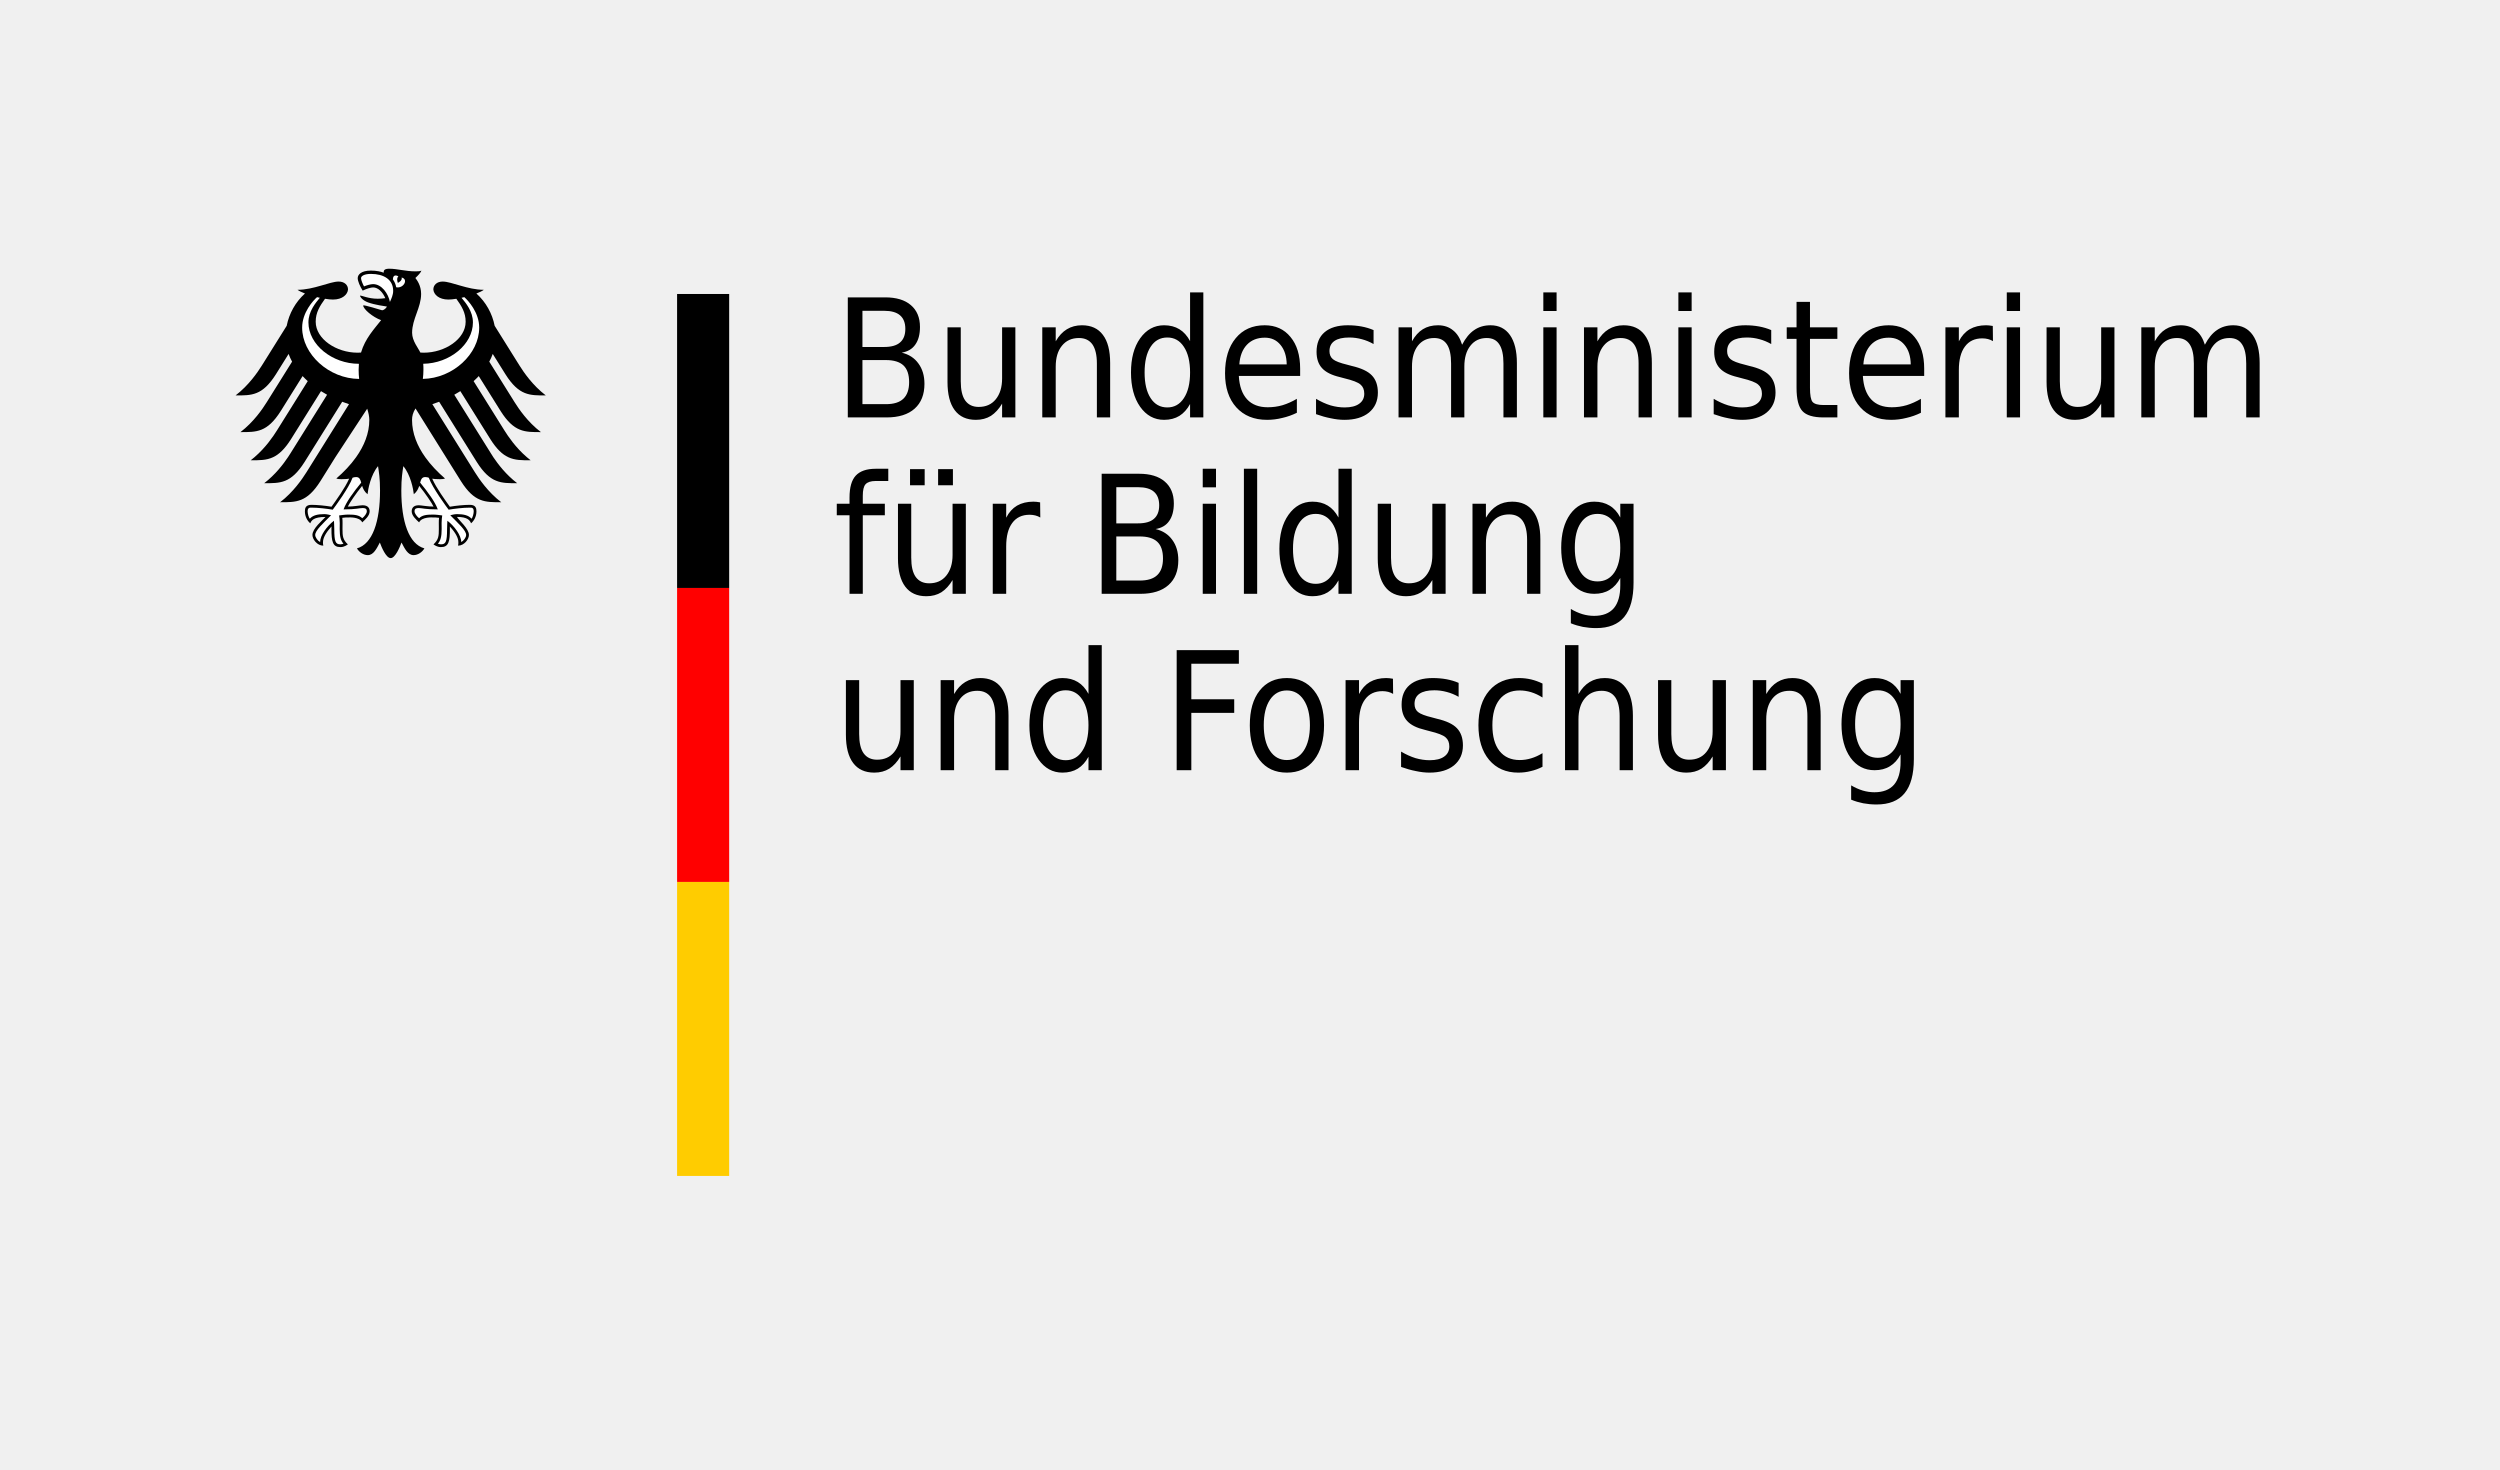
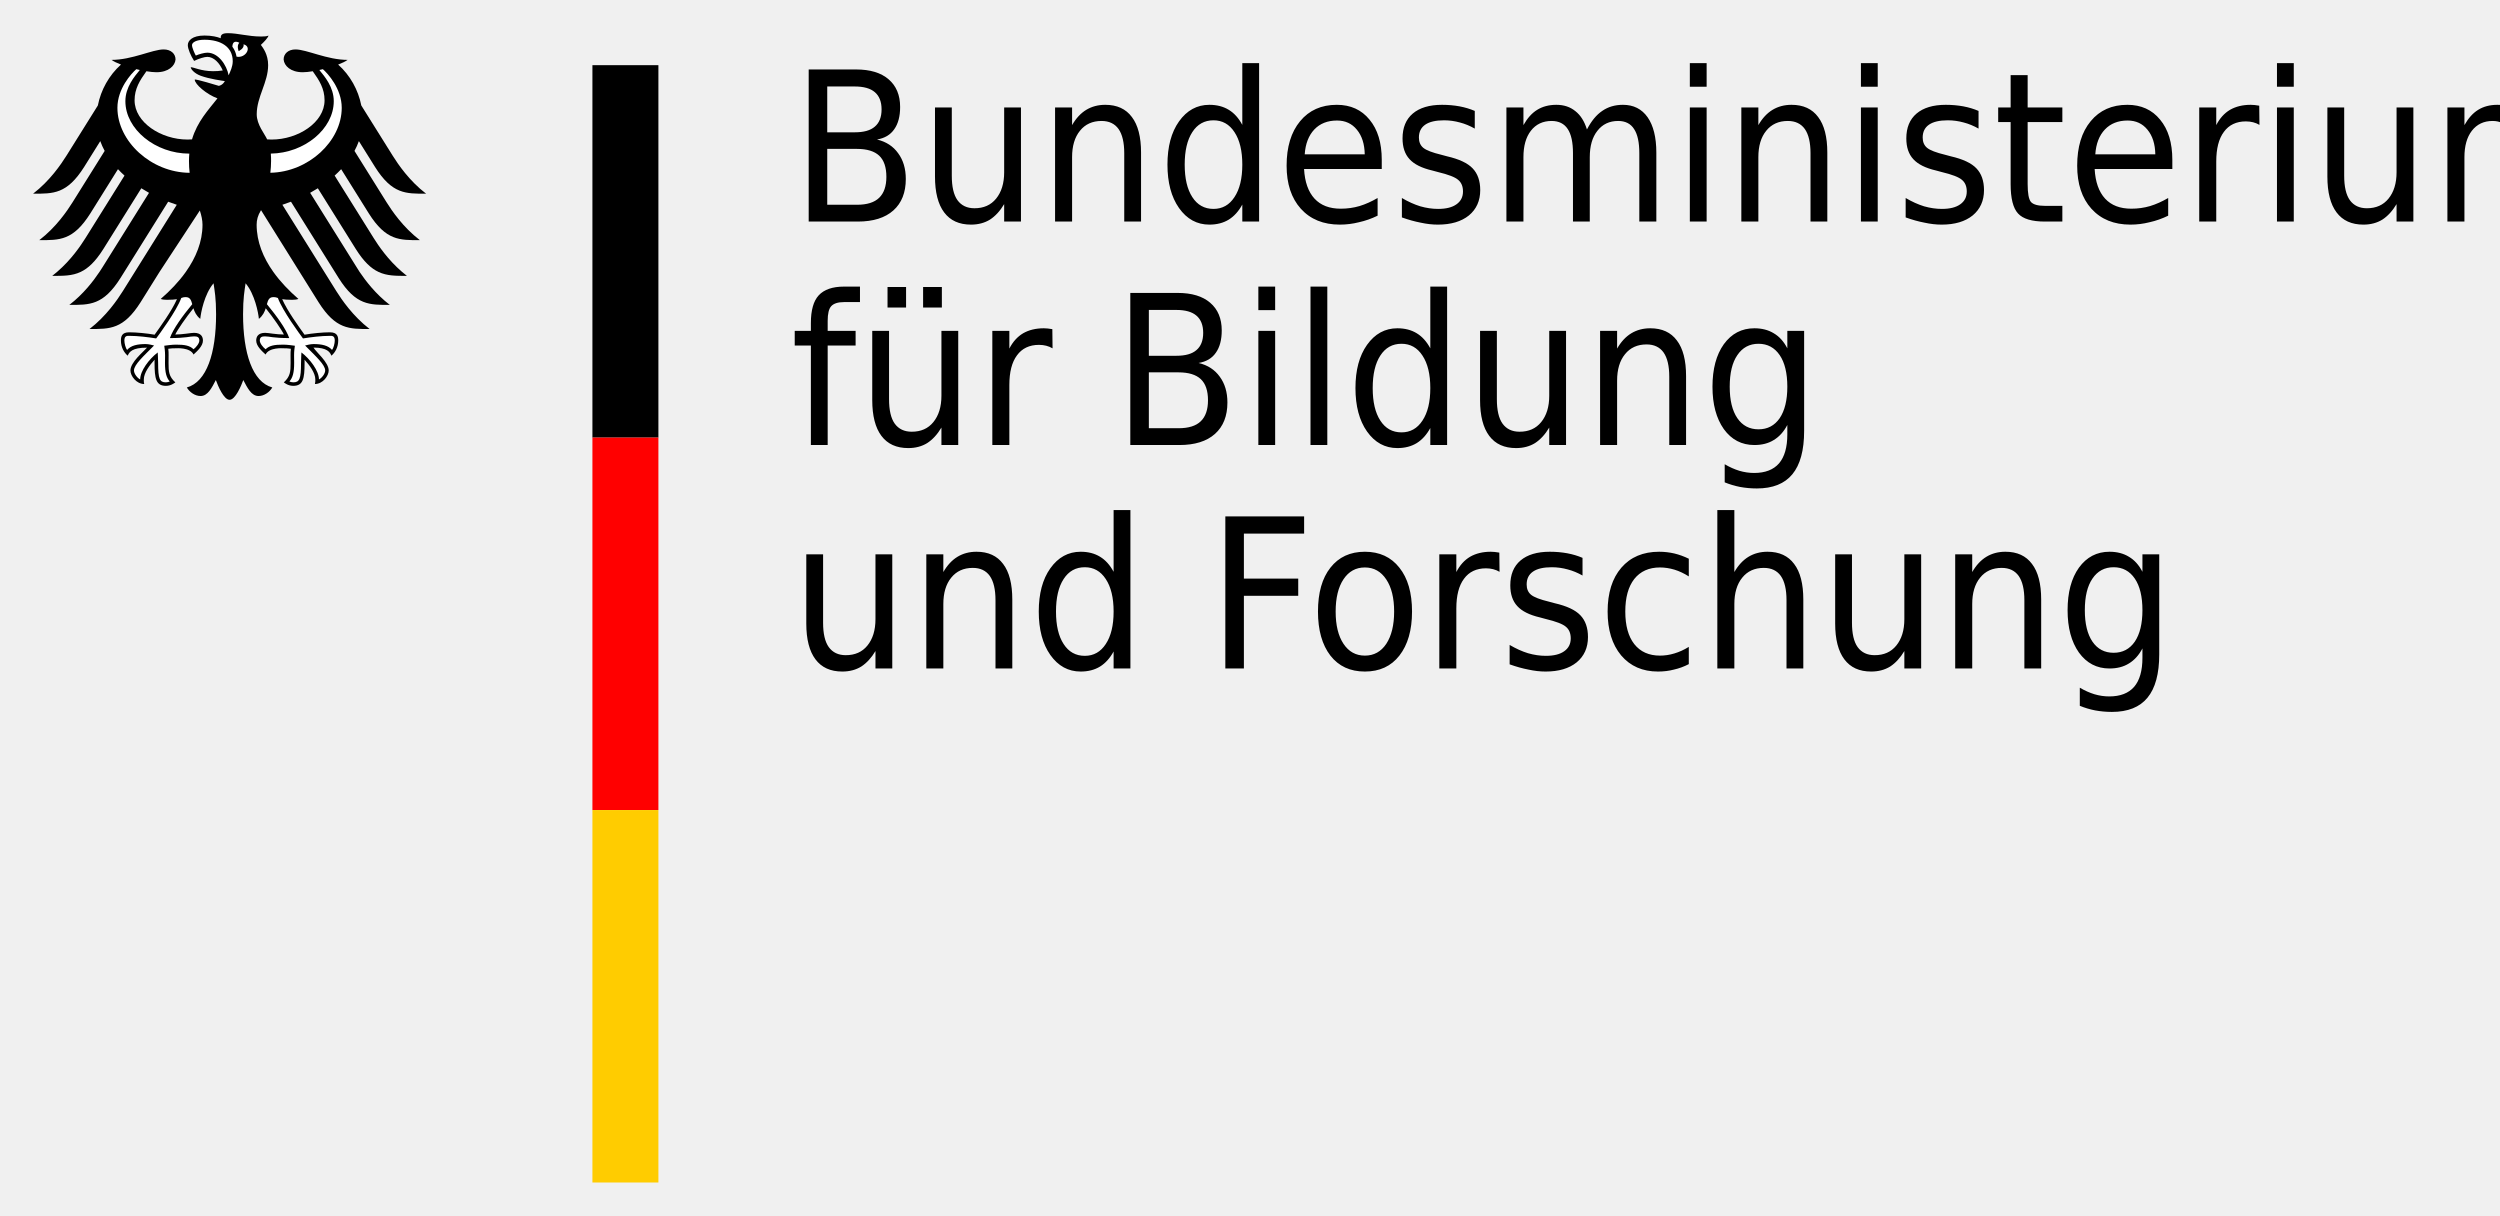
- <svg xmlns="http://www.w3.org/2000/svg" version="1.1" viewBox="0 0 226.77 133.33">
+ <svg xmlns="http://www.w3.org/2000/svg" version="1.1" viewBox="19 22 179 87">
  <g id="bundesadler" transform="matrix(0.1171 0 0 0.1171 21.3669 24.375)">
    <path d="M199.662,145.987c3.693,5.455,9.812,13.521,18.482,20.162c-12.451,0-20.707,0.291-31.242-16.363l-2.369-3.799l-26.826-42.929c-1.729,0.666-3.482,1.282-5.268,1.867l25.656,41.062l7.346,11.752c3.223,5.131,10.105,15.285,20.357,23.15c-12.443,0-20.697,0.283-31.232-16.371l-11.576-18.531l-23.594-37.767c-2.021,3.239-2.688,6.08-2.688,8.912c0,10.439,4.035,20.17,10.211,28.855c4.285,6.023,9.619,11.566,15.324,16.51c-0.885,0.396-2.436,0.543-3.879,0.543c-2.865,0-4.732-0.17-6.031-0.389c3.23,7.328,10.162,16.801,13.66,21.711c4.562-0.818,11.193-1.461,15.543-1.461c4.547,0,5.057,2.654,5.057,5.025c0,4.131-1.932,7.443-4.18,9.277c-0.836-2.152-2.541-4.951-10.934-4.951c1.607,2.768,9.295,8.984,9.295,13.992c0,3.312-3.629,8.279-8.426,8.279c0.285-1.07,0.244-2.061,0.244-2.791c0-4.043-3.588-8.783-6.615-12.094c0.088,0.98,0.041,0.883,0.041,2.02c0,9.586-0.869,13.986-6.949,13.986c-2.979,0-5.039-1.633-5.746-2.111c3.945-3.652,4.146-6.502,4.146-11.883l-0.031-4.65c-0.008-1.217,0.016-2.85,0.203-4.035c-2.176-0.299-3.053-0.291-4.732-0.291c0,0-8.645-0.689-10.723,3.814c-2.338-2.158-5.746-5.188-5.746-8.547c0-2.207,1.047-4.715,5.496-4.715c1.688,0,6.988,1.029,11.428,1.029c-1.193-2.654-6.51-10.412-11.096-16.047c-0.699,2.191-1.777,4.562-4.189,6.479c-0.332-3.613-2.459-15.057-8.125-21.754c-0.656,4.514-1.549,9.156-1.549,18.945c0,23.807,5.73,41.387,17.881,44.756c-1.582,2.768-4.928,5.227-8.393,5.227c-4.447,0-6.867-5.041-9.342-9.773c-1.283,3.508-4.838,12.078-8.394,12.078c-3.563,0-7.118-8.57-8.393-12.078c-2.476,4.732-4.894,9.773-9.342,9.773c-3.474,0-6.818-2.459-8.401-5.227c12.159-3.369,17.889-20.949,17.889-44.756c0-9.789-0.893-14.432-1.55-18.945c-5.665,6.697-7.792,18.141-8.117,21.754c-2.411-1.916-3.498-4.287-4.196-6.479c-4.594,5.635-9.894,13.393-11.096,16.047c4.44,0,9.74-1.029,11.429-1.029c4.448,0,5.495,2.508,5.495,4.715c0,3.359-3.409,6.389-5.755,8.547c-2.07-4.504-10.714-3.814-10.714-3.814c-1.68,0-2.557-0.008-4.732,0.291c0.187,1.186,0.219,2.818,0.203,4.035l-0.033,4.65c0,5.381,0.195,8.23,4.156,11.883c-0.722,0.479-2.776,2.111-5.754,2.111c-6.08,0-6.956-4.4-6.956-13.986c0-1.137-0.041-1.039,0.049-2.02c-3.028,3.311-6.615,8.051-6.615,12.094c0,0.73-0.041,1.721,0.243,2.791c-4.789,0-8.425-4.967-8.425-8.279c0-5.008,7.687-11.225,10.138-13.951c-9.237-0.041-10.941,2.758-11.786,4.91c-2.24-1.834-4.172-5.146-4.172-9.277c0-2.371,0.503-5.025,5.049-5.025c4.351,0,10.99,0.643,15.551,1.461c3.499-4.91,10.422-14.383,13.661-21.711c-1.299,0.219-3.166,0.389-6.039,0.389c-1.437,0-2.987-0.146-3.88-0.543c5.714-4.943,11.047-10.486,15.333-16.525c6.169-8.701,10.211-18.4,10.211-28.84c0-2.832-0.674-5.673-1.631-8.709l-24.65,37.564l-11.575,18.531c-10.535,16.654-18.79,16.371-31.241,16.371c10.259-7.865,17.142-18.02,20.364-23.15l7.346-11.752l25.657-41.062c-1.786-0.584-3.547-1.201-5.268-1.867l-26.826,42.929l-2.378,3.799c-10.527,16.654-18.782,16.363-31.225,16.363c8.652-6.641,14.78-14.707,18.466-20.227l1.891-2.922l28.359-45.381c-1.615-0.885-3.189-1.818-4.708-2.784L42.953,132.026c-4.894,7.744-9.301,11.818-13.863,13.961c-5.251,2.484-10.714,2.41-17.37,2.41l2.962-2.418c8.693-7.467,14.448-16.047,17.402-20.746l23.831-38.149c-1.404-1.274-2.735-2.573-3.993-3.92L35.031,110.201c-10.527,16.664-18.782,16.363-31.233,16.363c10.341-7.938,17.102-17.954,20.365-23.173l19.626-31.396c-1.055-1.948-1.957-3.945-2.695-5.99l-9.854,15.787C20.706,98.456,12.451,98.155,0,98.155c10.3-7.889,17.126-17.995,20.373-23.165l19.245-30.779c1.867-9.521,6.793-18.409,14.147-25.016c-2.467-0.941-4.529-1.923-5.771-2.865c12.573,0,25.016-6.388,31.875-6.388c4.407,0,7.248,2.638,7.248,6.128c-0.3,3.872-4.286,7.816-11.664,7.816c-1.672,0-3.807-0.219-6.152-0.6c-3.994,5.568-7.224,10.6-7.224,17.767c0,13.482,16.128,23.993,32.394,23.993l2.719-0.105c3.222-10.925,10.081-18.084,15.56-25.081c-6.567-2.395-13.896-8.636-13.896-11.461c0.828-0.479,13.425,3.466,14.724,3.815c2.37-0.455,3.652-2.687,3.652-2.914c-1.347-0.227-9.245-1.242-14.634-3.214c-4.107-1.501-6.185-4.221-6.185-5.251c1.323-0.211,6.307,2.411,13.652,2.411c2.711,0,3.23-0.105,5.925-0.438c-1.891-4.513-5.446-8.32-9.448-8.32c-1.607,0-5.13,0.999-8.068,2.484c-2.054-3.19-3.848-7.37-3.848-9.659c0-2.711,2.67-5.868,10.203-5.868c2.11,0,4.074,0.179,5.901,0.52c1.477,0.284,2.711,0.617,4.034,1.128C114.599,1.104,115.549,0,119.08,0c6.202,0,12.557,2.045,20.348,2.045c2.021,0,3.393-0.081,4.555-0.576c-0.504,1.558-2.695,3.839-4.691,5.698c1.24,1.688,4.447,5.771,4.447,12.37c0,10.608-6.98,19.358-6.98,30.072c0,6.372,4.902,11.997,6.371,15.333l2.711,0.105c16.275,0,32.395-10.511,32.395-23.993c0-7.167-3.223-12.199-7.217-17.767c-2.346,0.381-4.479,0.6-6.152,0.6c-7.377,0-11.371-3.944-11.654-7.816c0-3.49,2.824-6.128,7.24-6.128c6.857,0,19.301,6.388,31.873,6.388c-1.25,0.941-3.303,1.923-5.779,2.865c7.363,6.607,12.289,15.495,14.156,25.016l19.244,30.779c3.238,5.17,10.074,15.275,20.373,23.165c-12.451,0-20.705,0.3-31.232-16.363l-9.869-15.787c-0.73,2.045-1.641,4.042-2.688,5.99l19.617,31.396c3.271,5.219,10.025,15.235,20.373,23.173c-12.451,0-20.705,0.301-31.232-16.363l-16.898-27.037c-1.25,1.347-2.59,2.646-3.994,3.92l23.84,38.149c2.953,4.699,8.709,13.287,17.402,20.746l2.961,2.418c-6.654,0-12.117,0.064-17.369-2.41c-4.57-2.135-8.969-6.217-13.863-13.961l-23.238-37.19c-1.525,0.966-3.092,1.899-4.707,2.784l28.359,45.381L199.662,145.987L199.662,145.987z" />
    <g fill="white">
      <path fill-rule="evenodd" d="M97.335,165.712c-0.682-2.492-1.347-4.318-3.953-4.318c-1.331,0-1.964,0.234-2.768,0.535c-2.809,7.809-13.636,22.475-15.341,24.723c-4.675-0.762-11.209-1.582-16.501-1.582c-1.234,0-2.938-0.121-2.938,2.857c0,1.729,0.763,4.74,1.696,5.738c2.33-2.752,6.339-3.572,11.307-3.572c1.932,0,4.27,0.674,5.154,0.885c-6.323,6.412-12.289,11.721-12.289,15.268c0,1.988,2.062,4.611,3.791,5.488c0-5.236,5.422-12.469,10.73-16.51c0,0.715,0.251,3.457,0.251,6.436c0,9.879,0.974,11.836,4.773,11.836c0.689,0,1.883-0.252,2.33-0.521c-2.045-2.344-2.906-5.453-2.906-11.322c0-1.688,0.048-3.279,0.048-4.658c0-2.605-0.3-4.439-0.495-5.877c1.461-0.203,4.756-0.674,7.184-0.674c5.17,0,8.376,0.504,10.714,2.832c1.68-1.273,3.555-3.676,3.555-5.332c0-2.387-1.607-2.549-3.295-2.549c-2.622,0-4.772,1.039-14.708,1.039C85.631,180.833,91.361,172.968,97.335,165.712L97.335,165.712L97.335,165.712z" />
      <path d="M156.645,186.433c-9.936,0-12.094-1.039-14.707-1.039c-1.682,0-3.297,0.162-3.297,2.549c0,1.656,1.875,4.059,3.547,5.332c2.338-2.328,5.553-2.832,10.723-2.832c2.418,0,5.723,0.471,7.176,0.674c-0.195,1.438-0.488,3.271-0.488,5.877c0,1.379,0.049,2.971,0.049,4.658c0,5.869-0.859,8.979-2.904,11.322c0.445,0.27,1.639,0.521,2.328,0.521c3.799,0,4.773-1.957,4.773-11.836c0-2.979,0.252-5.721,0.252-6.436c5.309,4.041,10.721,11.273,10.721,16.51c1.738-0.877,3.799-3.5,3.799-5.488c0-3.547-5.973-8.855-12.289-15.268c0.887-0.211,3.223-0.885,5.154-0.885c4.969,0,8.979,0.82,11.307,3.572c0.934-0.998,1.689-4.01,1.689-5.738c0-2.979-1.705-2.857-2.939-2.857c-5.283,0-11.826,0.82-16.492,1.582c-1.705-2.248-12.533-16.914-15.34-24.723c-0.805-0.301-1.438-0.535-2.77-0.535c-2.605,0-3.27,1.826-3.951,4.318C148.957,172.968,154.688,180.833,156.645,186.433L156.645,186.433z" />
      <path d="M188.736,45.641c0-11.721-8.529-21.015-11.533-23.62l-2.158,0.495c3.189,3.904,8.822,10.422,8.822,19.066c0,17.004-17.979,31.769-38.49,32.053c0.164,1.753,0.154,3.287,0.154,4.61c0,2.435-0.17,4.813-0.445,7.11C168.365,84.949,188.736,66.021,188.736,45.641L188.736,45.641z" />
      <path d="M56.451,41.582c0-8.644,5.625-15.162,8.823-19.066l-2.159-0.495C60.112,24.626,51.582,33.919,51.582,45.641c0,20.527,20.673,39.585,44.155,39.739c-0.251-2.232-0.398-4.61-0.398-7.135c0-1.583,0.073-3.125,0.211-4.594C74.787,73.651,56.451,58.741,56.451,41.582L56.451,41.582z" />
      <path d="M119.575,25.754c1.072-2.443,2.517-5.365,2.517-8.587c0-8.896-7.379-13.149-17.265-13.149c-5.073,0-7.638,1.64-7.638,3.295c0,1.64,1.672,5.26,2.33,6.38c1.826-0.804,5.114-1.77,7.021-1.77C113.317,11.923,118.39,19.513,119.575,25.754L119.575,25.754z" />
      <path fill-rule="evenodd" d="M124.43,14.375c5.77,1.128,9.715-6.242,4.229-7.557c0.762,2.427-2.939,4.156-2.939,4.156s-1.404-3.279,0.406-5.138c-3.344-1.631-4.197,0.357-4.262,2.443C123.18,10.032,124.047,12.094,124.43,14.375L124.43,14.375L124.43,14.375z" />
    </g>
  </g>
  <g id="flag">
    <rect fill="black" x="16.25mm" y="20pt" width="1.25mm" height="20pt" />
    <rect fill="red" x="16.25mm" y="40pt" width="1.25mm" height="20pt" />
    <rect fill="#FFCC00" x="16.25mm" y="60pt" width="1.25mm" height="20pt" />
  </g>
  <g id="text" font-family="'Univers 57 Condensed', 'Univers 57', U001Con, U001, Univers, 'DejaVu Sans Condensed', Arial Narrow, sans-serif" font-size="11.2pt" font-weight="normal" font-stretch="condensed" font-size-adjust=".6" text-anchor="start" transform="translate(0 11.2)">
    <text x="20mm" y="20pt">Bundesministerium</text>
    <text x="20mm" y="32pt">für Bildung</text>
    <text x="20mm" y="44pt">und Forschung</text>
  </g>
</svg>
